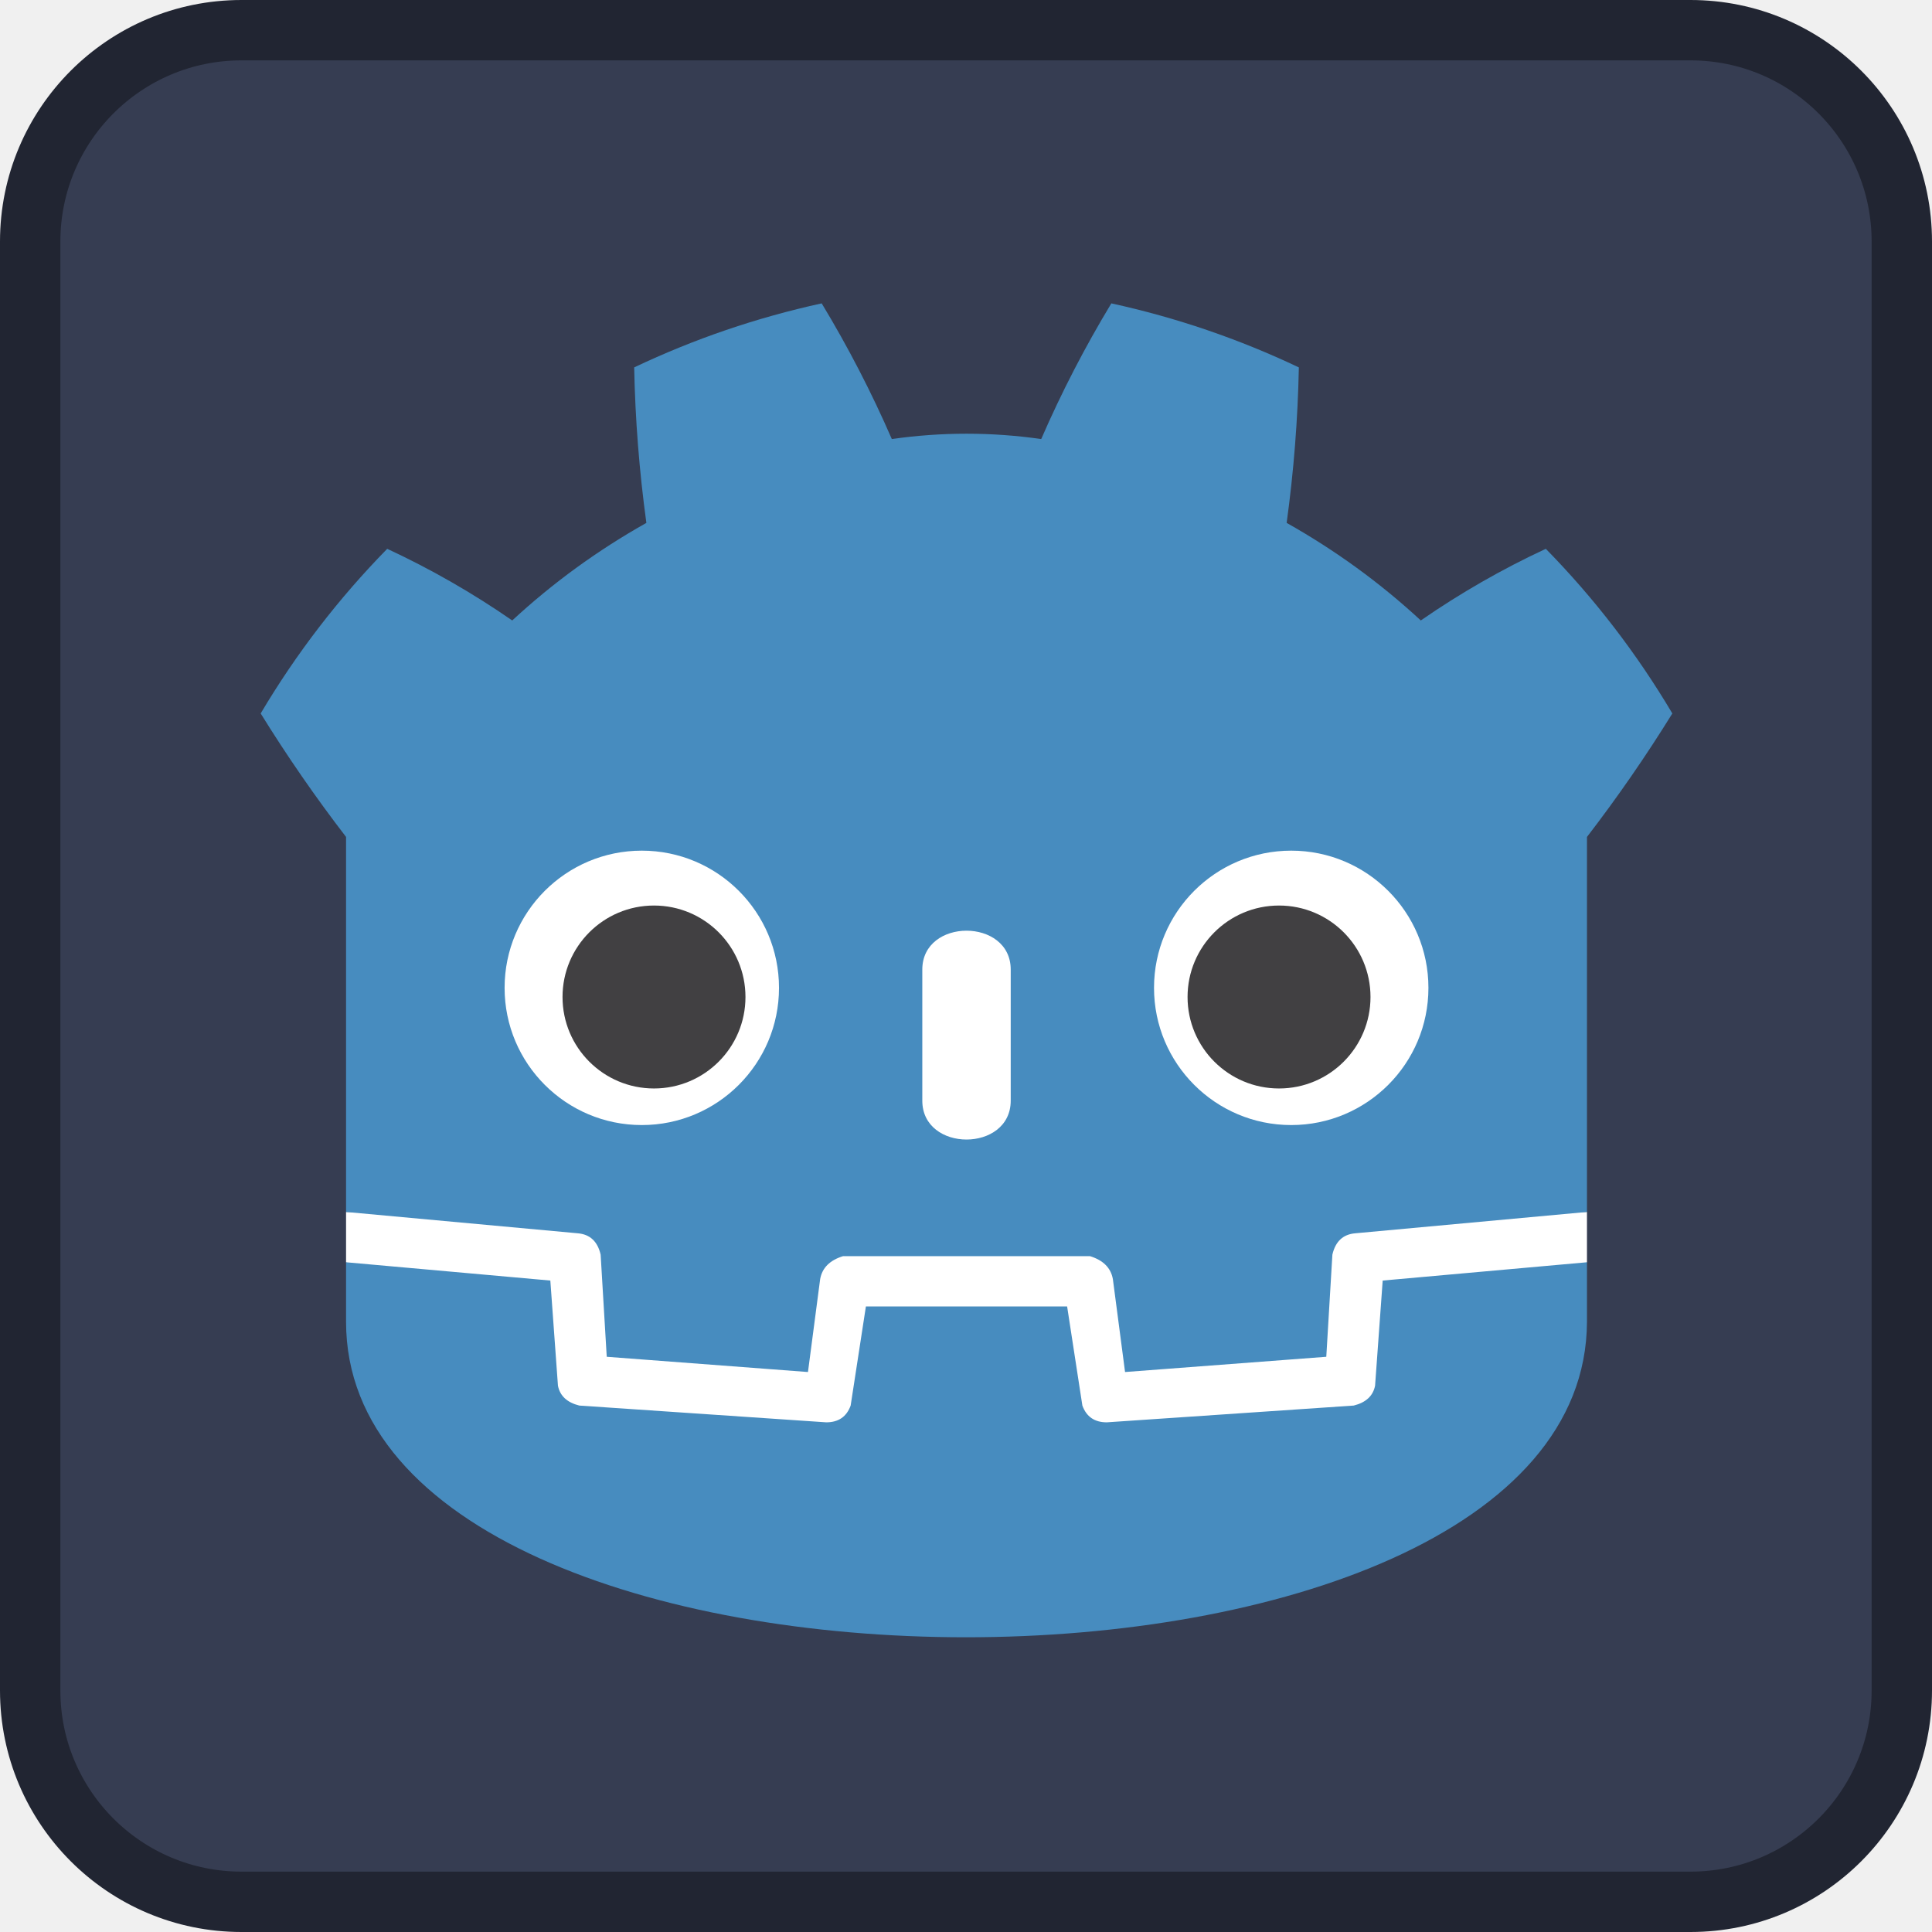
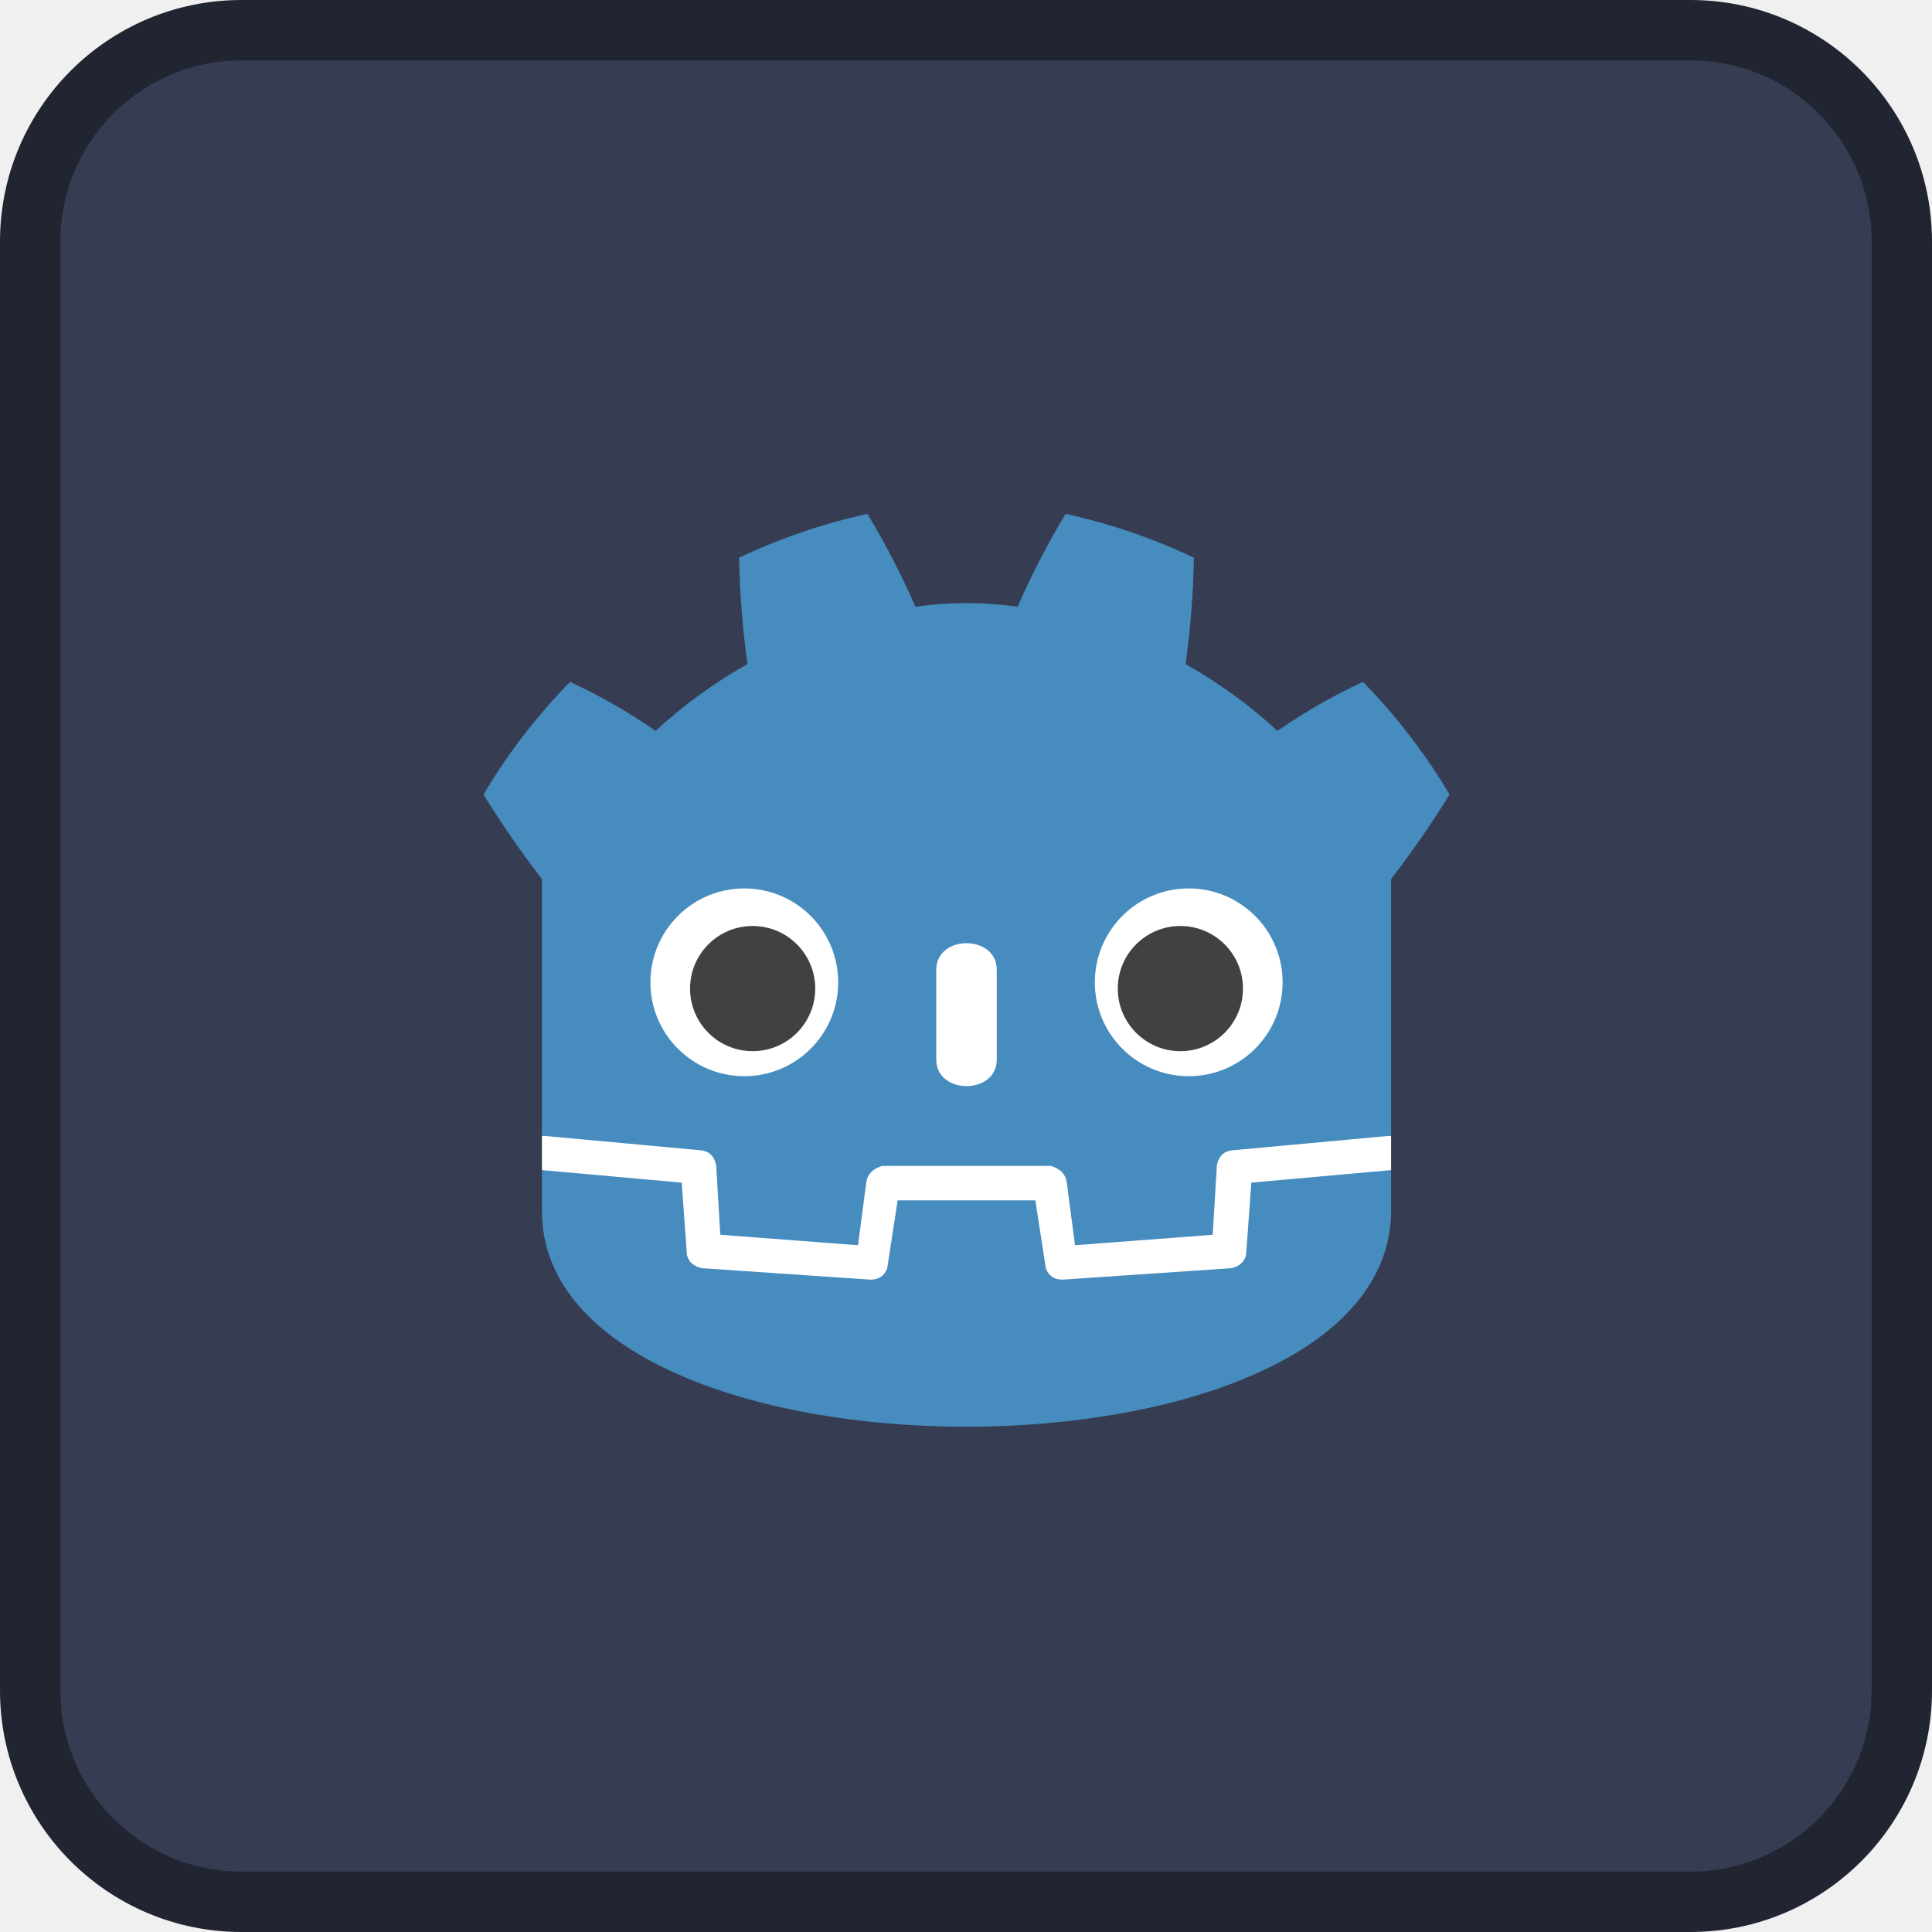
- <svg xmlns="http://www.w3.org/2000/svg" width="128" height="128">
-   <rect width="124" height="124" x="2" y="2" fill="#363d52" stroke="#212532" stroke-width="4" rx="14" />
-   <g fill="#fff" transform="translate(12.322 12.322)scale(.101)">
-     <path d="M105 673v33q407 354 814 0v-33z" />
-     <path fill="#478cbf" d="m105 673 152 14q12 1 15 14l4 67 132 10 8-61q2-11 15-15h162q13 4 15 15l8 61 132-10 4-67q3-13 15-14l152-14V427q30-39 56-81-35-59-83-108-43 20-82 47-40-37-88-64 7-51 8-102-59-28-123-42-26 43-46 89-49-7-98 0-20-46-46-89-64 14-123 42 1 51 8 102-48 27-88 64-39-27-82-47-48 49-83 108 26 42 56 81zm0 33v39c0 276 813 276 814 0v-39l-134 12-5 69q-2 10-14 13l-162 11q-12 0-16-11l-10-65H446l-10 65q-4 11-16 11l-162-11q-12-3-14-13l-5-69z" />
-     <path d="M483 600c0 34 58 34 58 0v-86c0-34-58-34-58 0z" />
-     <circle cx="725" cy="526" r="90" />
-     <circle cx="299" cy="526" r="90" />
+ <svg xmlns="http://www.w3.org/2000/svg" width="128" height="128" version="1.1" id="svg6">
+   <defs id="defs6" />
+   <rect width="124" height="124" x="2" y="2" fill="#363d52" stroke="#212532" stroke-width="4" rx="14" id="rect1" />
+   <g fill="#ffffff" transform="matrix(0.06911731,0,0,0.06911731,28.64594,28.72564)" id="g4">
+     <path d="m 105,673 v 33 q 407,354 814,0 v -33 z" id="path1" />
+     <path fill="#478cbf" d="m 105,673 152,14 q 12,1 15,14 l 4,67 132,10 8,-61 q 2,-11 15,-15 h 162 q 13,4 15,15 l 8,61 132,-10 4,-67 q 3,-13 15,-14 L 919,673 V 427 q 30,-39 56,-81 -35,-59 -83,-108 -43,20 -82,47 -40,-37 -88,-64 7,-51 8,-102 -59,-28 -123,-42 -26,43 -46,89 -49,-7 -98,0 -20,-46 -46,-89 -64,14 -123,42 1,51 8,102 -48,27 -88,64 -39,-27 -82,-47 -48,49 -83,108 26,42 56,81 z m 0,33 v 39 c 0,276 813,276 814,0 v -39 l -134,12 -5,69 q -2,10 -14,13 l -162,11 q -12,0 -16,-11 L 578,735 H 446 l -10,65 q -4,11 -16,11 L 258,800 q -12,-3 -14,-13 l -5,-69 z" id="path2" />
+     <path d="m 483,600 c 0,34 58,34 58,0 v -86 c 0,-34 -58,-34 -58,0 z" id="path3" />
+     <circle cx="725" cy="526" r="90" id="circle3" />
+     <circle cx="299" cy="526" r="90" id="circle4" />
  </g>
-   <g fill="#414042" transform="translate(12.322 12.322)scale(.101)">
-     <circle cx="307" cy="532" r="60" />
-     <circle cx="717" cy="532" r="60" />
+   <g fill="#414042" transform="matrix(0.06911731,0,0,0.06911731,28.64594,28.72564)" id="g6">
+     <circle cx="307" cy="532" r="60" id="circle5" />
+     <circle cx="717" cy="532" r="60" id="circle6" />
  </g>
</svg>
